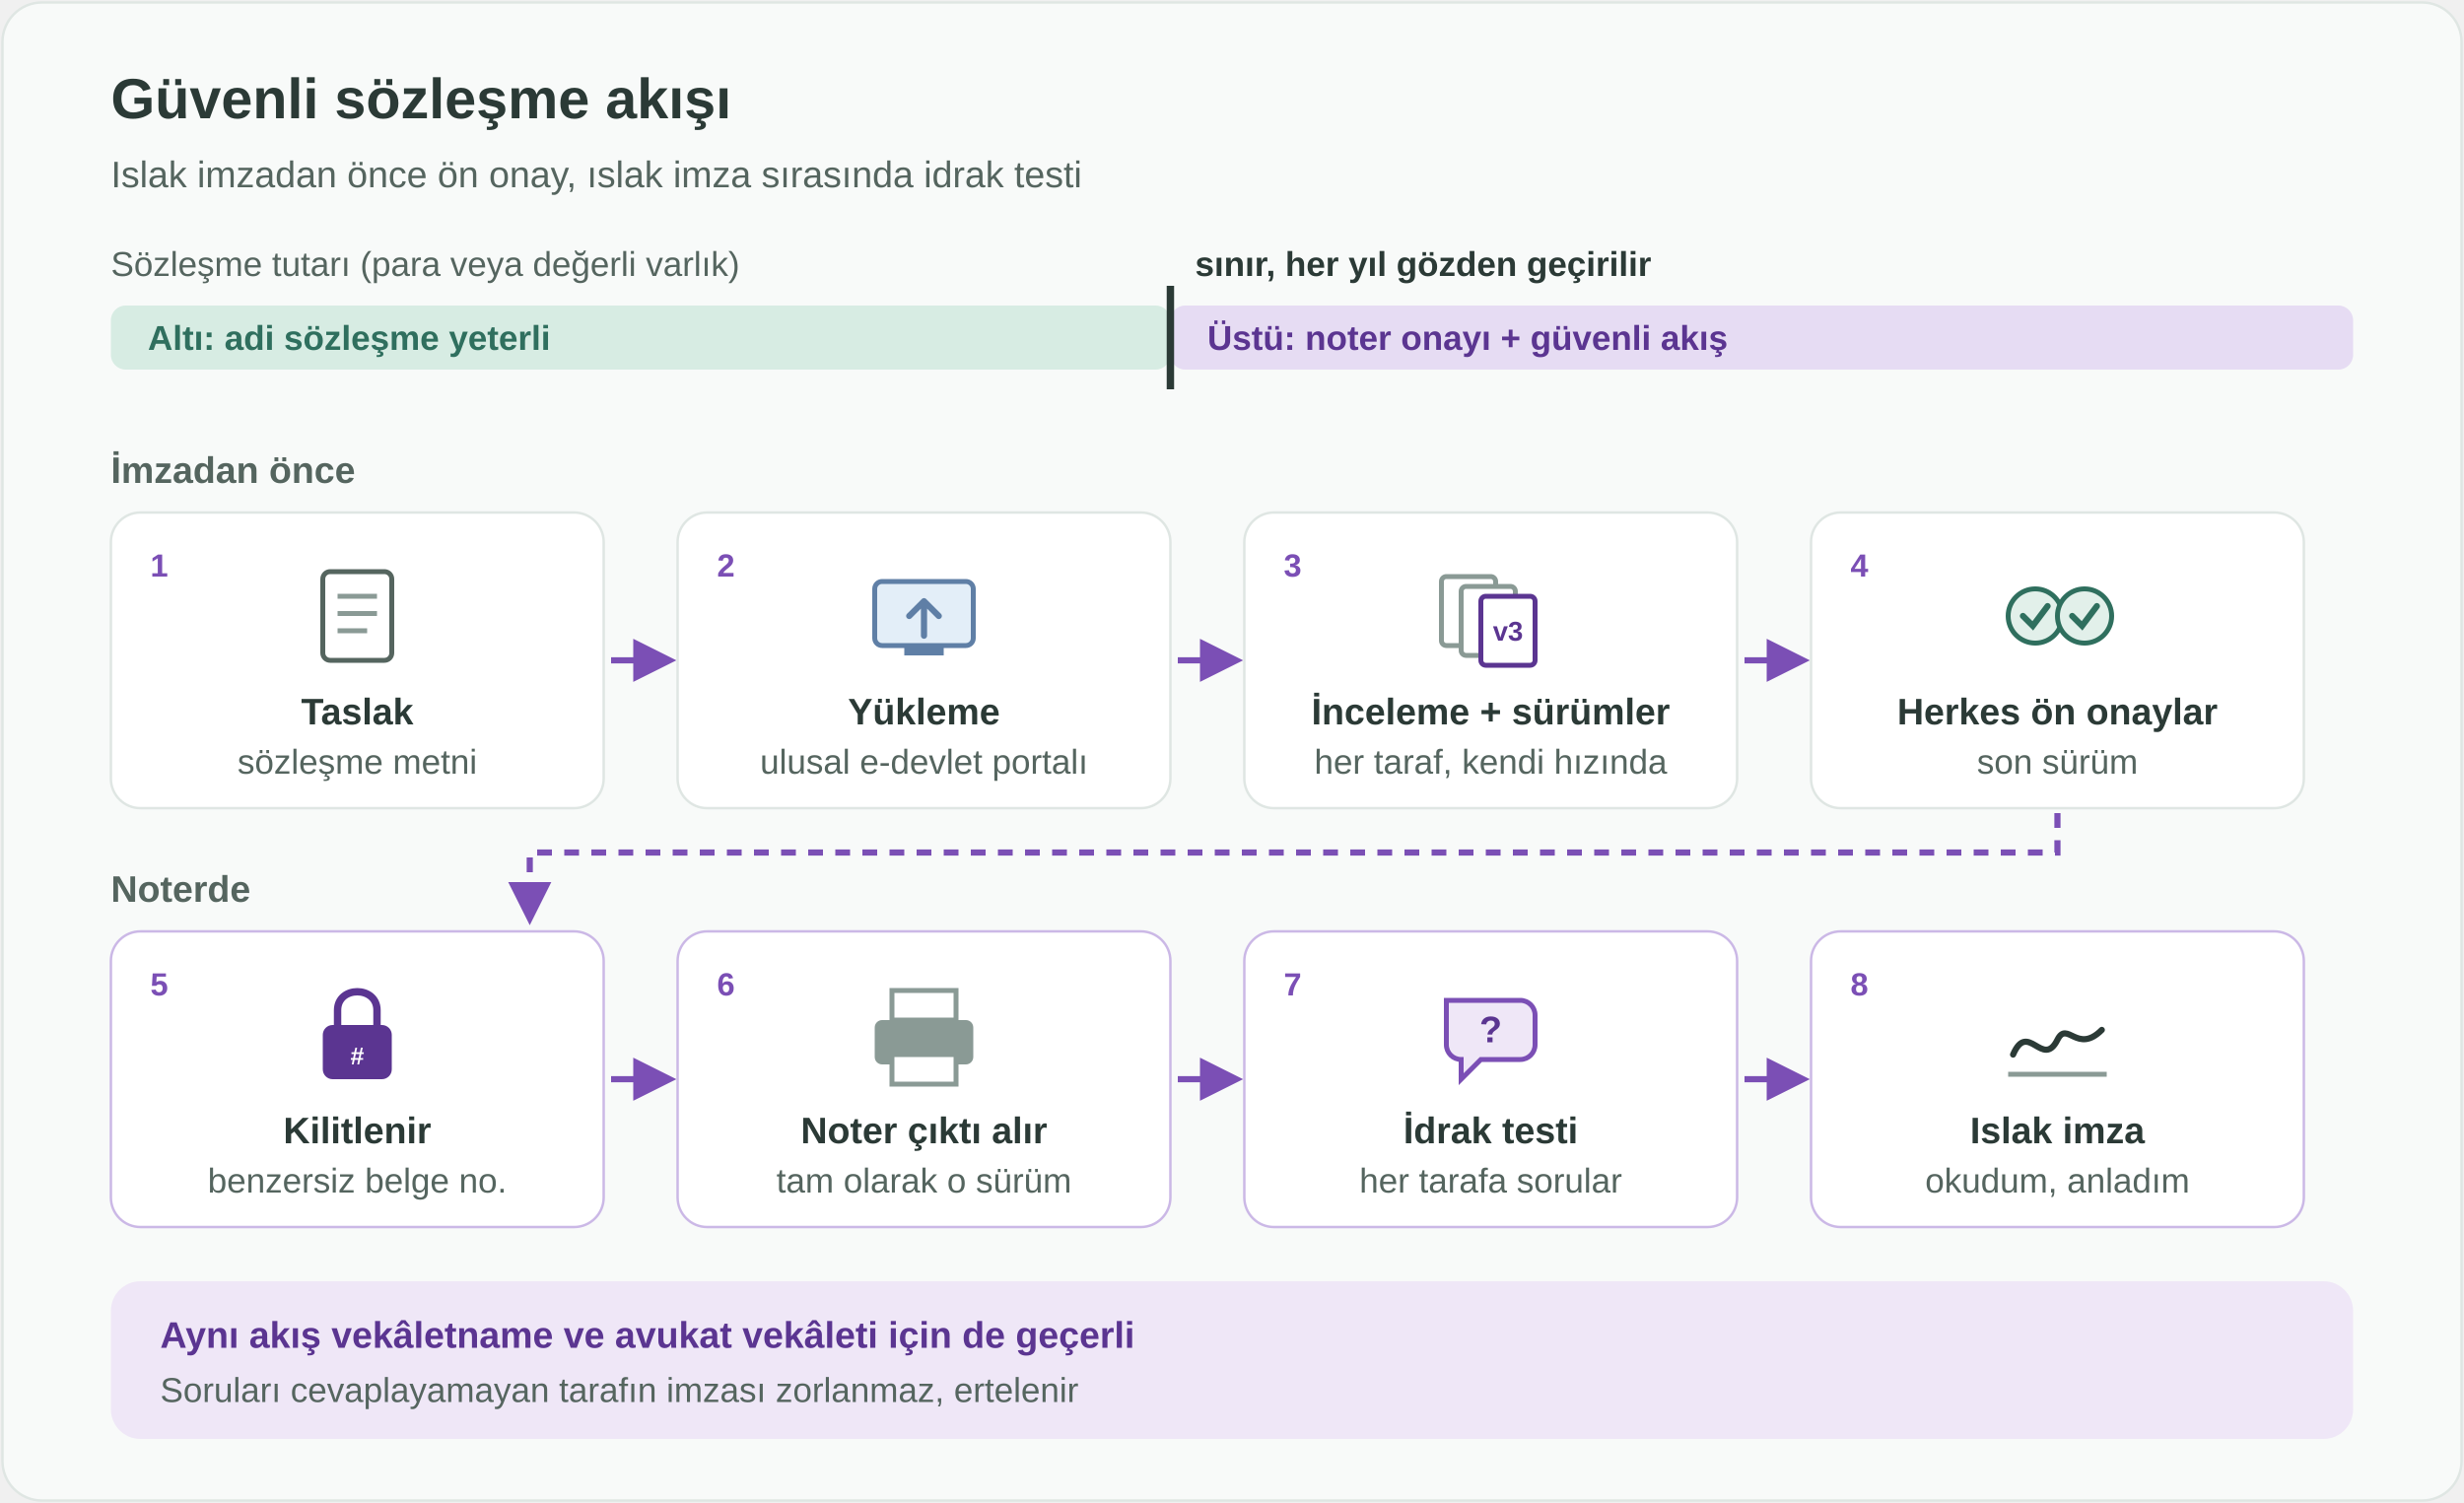
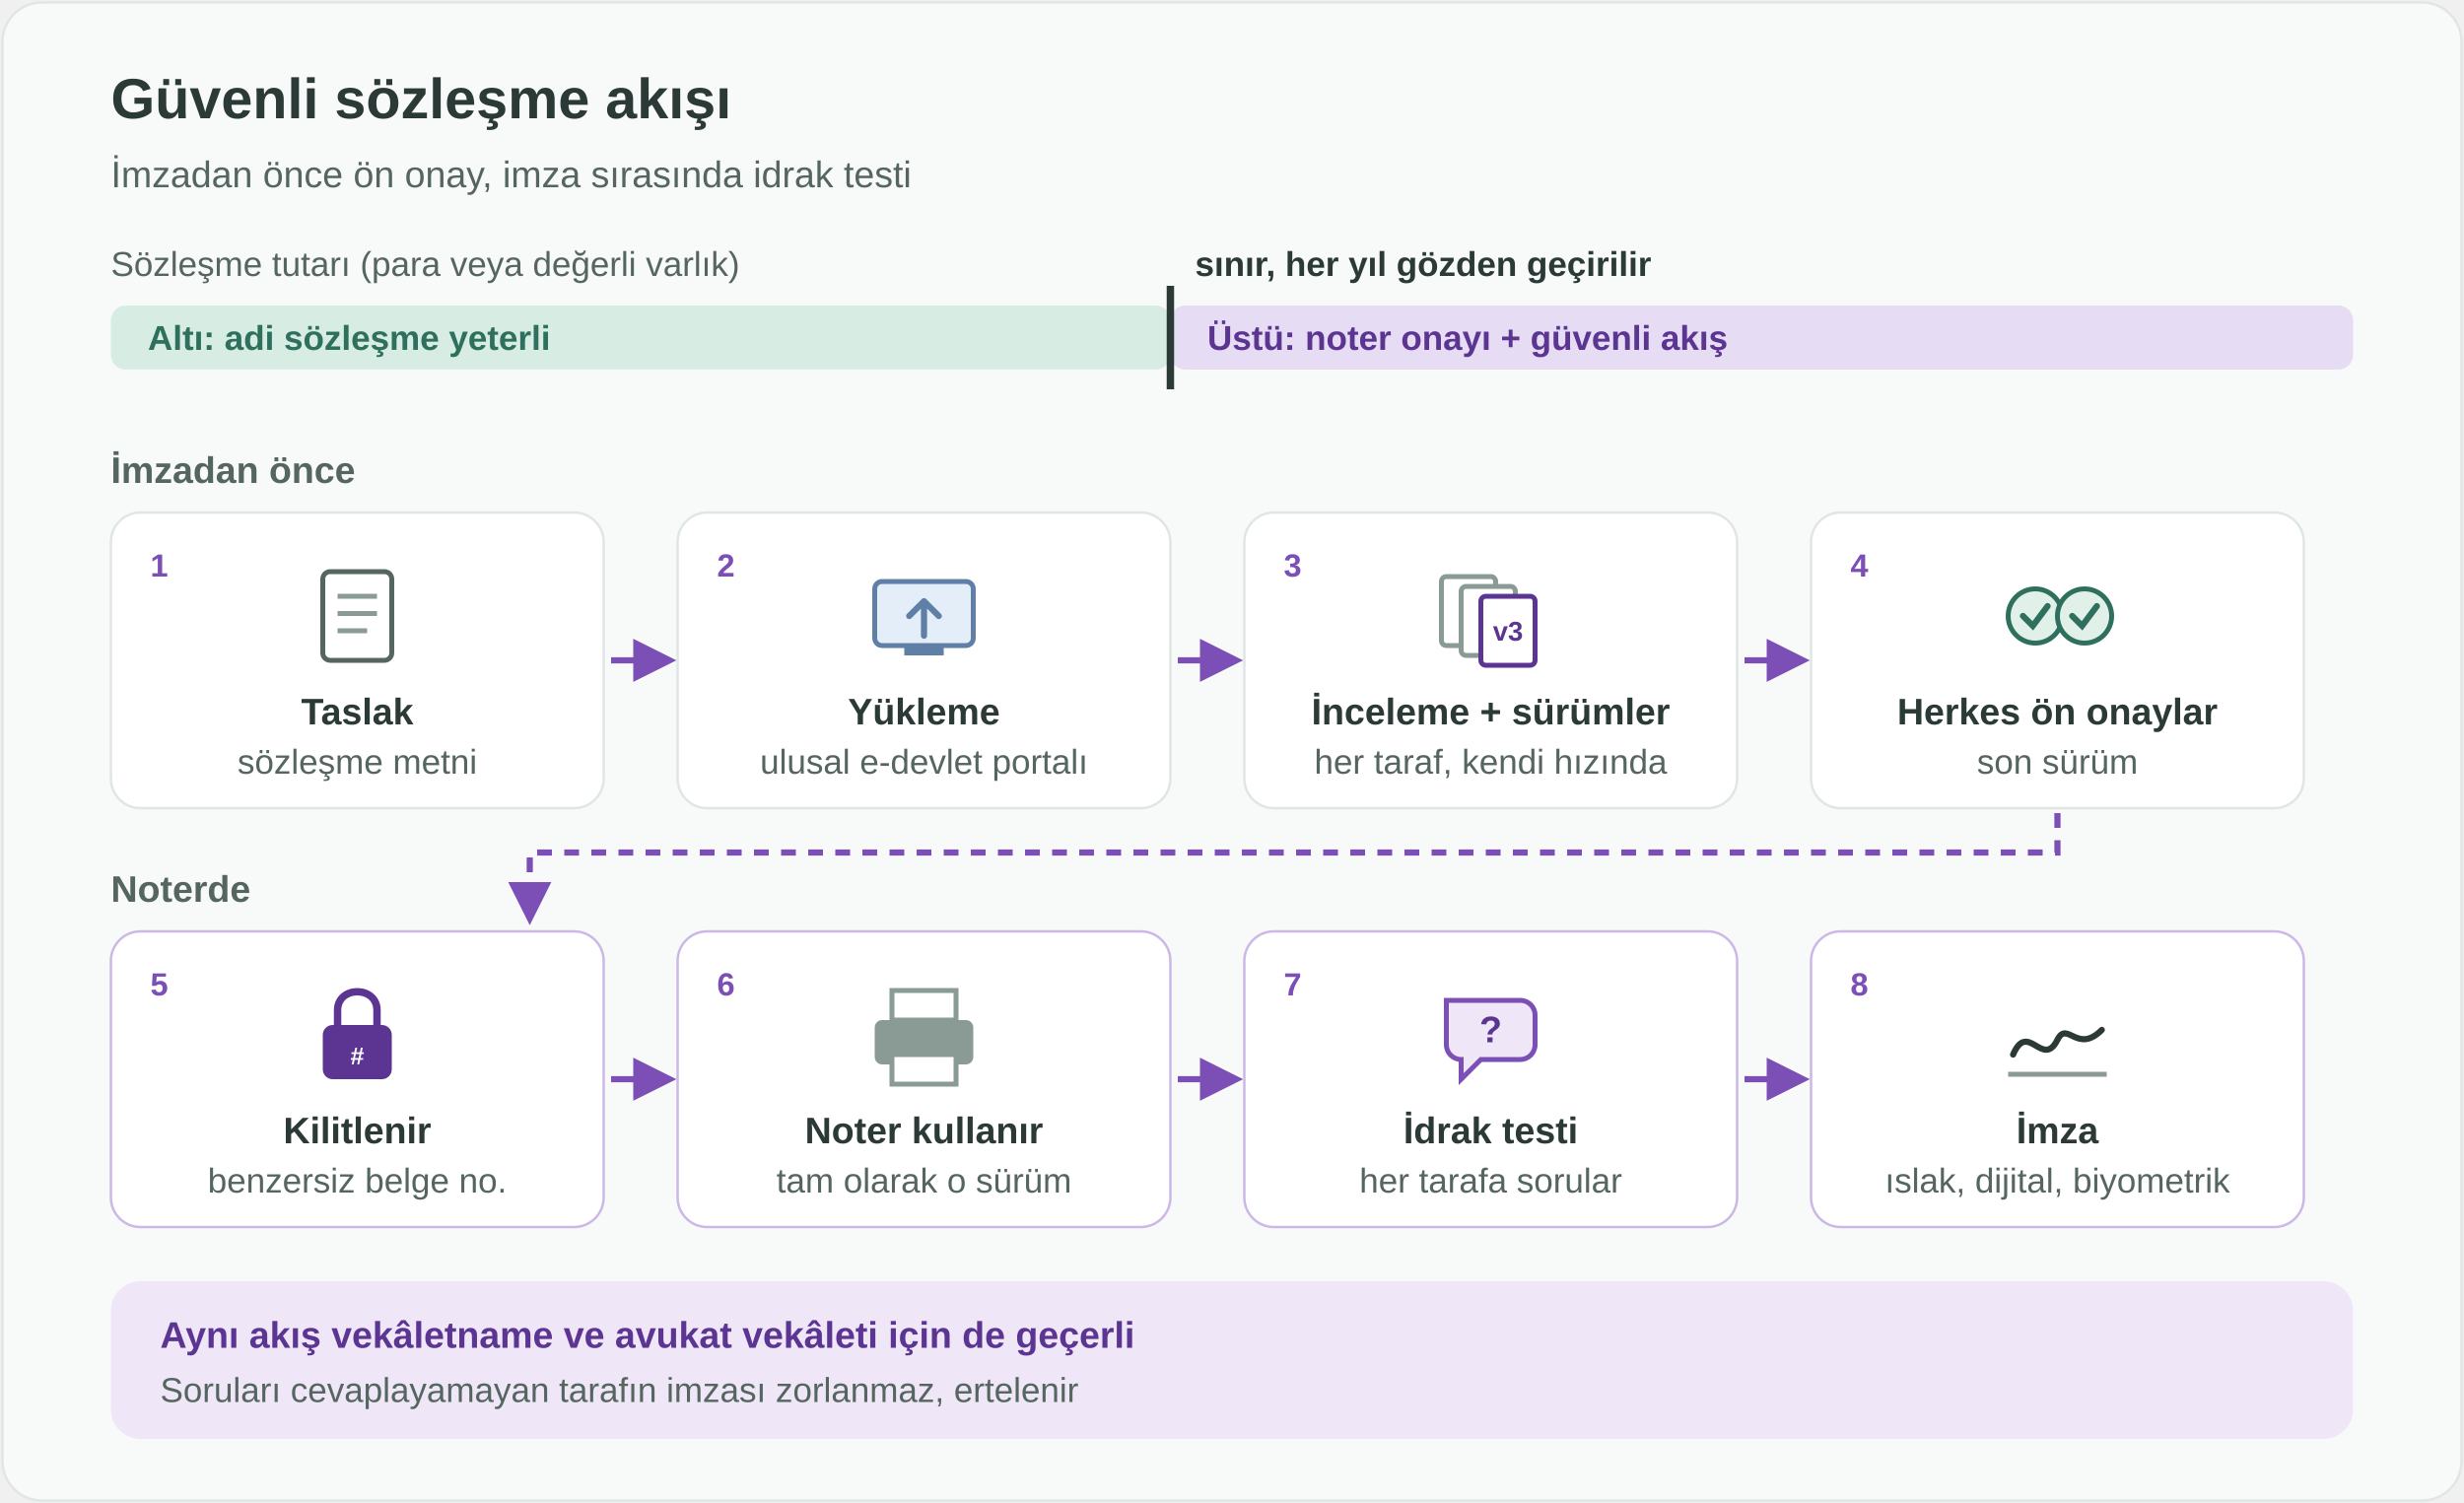
<svg xmlns="http://www.w3.org/2000/svg" viewBox="0 0 1000 610" role="img" aria-labelledby="t d">
  <style>text{font-family:system-ui,-apple-system,"Segoe UI",Arial,sans-serif;fill:#2b3a36}.h{font-size:23px;font-weight:700}.s{font-size:15px;fill:#55655f}.b{font-size:15px;font-weight:700}.m{font-size:14px;fill:#55655f}</style>
  <defs>
    <marker id="ar" viewBox="0 0 10 10" refX="8" refY="5" markerWidth="7" markerHeight="7" orient="auto">
      <path d="M0 0 L10 5 L0 10 z" fill="#7b4fb5" />
    </marker>
  </defs>
  <rect x="1" y="1" width="998" height="608" rx="16" fill="#f8faf9" stroke="#dfe6e3" />
  <text x="45" y="48" class="h">Güvenli sözleşme akışı</text>
-   <text x="45" y="76" class="s">Islak imzadan önce ön onay, ıslak imza sırasında idrak testi</text>
+   <text x="45" y="76" class="s">İmzadan önce ön onay, imza sırasında idrak testi</text>
  <text x="45" y="112" class="m">Sözleşme tutarı (para veya değerli varlık)</text>
  <rect x="45" y="124" width="430" height="26" rx="6" fill="#d7ece3" />
  <rect x="475" y="124" width="480" height="26" rx="6" fill="#e6dcf3" />
  <line x1="475" y1="116" x2="475" y2="158" stroke="#2b3a36" stroke-width="3" />
  <text x="485" y="112" class="m" style="font-weight:700;fill:#2b3a36">sınır, her yıl gözden geçirilir</text>
  <text x="60" y="142" class="m" style="fill:#2f6f5e;font-weight:700">Altı: adi sözleşme yeterli</text>
  <text x="490" y="142" class="m" style="fill:#5b3591;font-weight:700">Üstü: noter onayı + güvenli akış</text>
  <text x="45" y="196" class="b" style="fill:#55655f">İmzadan önce</text>
  <rect x="45" y="208" width="200" height="120" rx="12" fill="#fff" stroke="#dfe6e3" />
  <text x="61" y="234" style="font-size:13px;font-weight:700;fill:#7b4fb5">1</text>
  <g transform="translate(145.0 250)">
    <rect x="-14" y="-18" width="28" height="36" rx="3" fill="#fff" stroke="#55655f" stroke-width="2" />
    <line x1="-8" y1="-8" x2="8" y2="-8" stroke="#8a9a95" stroke-width="2" />
    <line x1="-8" y1="-1" x2="8" y2="-1" stroke="#8a9a95" stroke-width="2" />
    <line x1="-8" y1="6" x2="4" y2="6" stroke="#8a9a95" stroke-width="2" />
  </g>
  <text x="145.0" y="294" class="b" text-anchor="middle">Taslak</text>
  <text x="145.0" y="314" class="m" text-anchor="middle">sözleşme metni</text>
  <line x1="248" y1="268" x2="271" y2="268" stroke="#7b4fb5" stroke-width="2.5" marker-end="url(#ar)" />
  <rect x="275" y="208" width="200" height="120" rx="12" fill="#fff" stroke="#dfe6e3" />
  <text x="291" y="234" style="font-size:13px;font-weight:700;fill:#7b4fb5">2</text>
  <g transform="translate(375.0 250)">
    <rect x="-20" y="-14" width="40" height="26" rx="3" fill="#e3eef8" stroke="#5f7fa6" stroke-width="2" />
    <path d="M0 8 L0 -6 M-6 0 L0 -6 L6 0" fill="none" stroke="#5f7fa6" stroke-width="2.5" stroke-linecap="round" stroke-linejoin="round" />
    <rect x="-8" y="12" width="16" height="4" fill="#5f7fa6" />
  </g>
  <text x="375.0" y="294" class="b" text-anchor="middle">Yükleme</text>
  <text x="375.0" y="314" class="m" text-anchor="middle">ulusal e-devlet portalı</text>
  <line x1="478" y1="268" x2="501" y2="268" stroke="#7b4fb5" stroke-width="2.5" marker-end="url(#ar)" />
  <rect x="505" y="208" width="200" height="120" rx="12" fill="#fff" stroke="#dfe6e3" />
  <text x="521" y="234" style="font-size:13px;font-weight:700;fill:#7b4fb5">3</text>
  <g transform="translate(605.0 250)">
    <rect x="-20" y="-16" width="22" height="28" rx="2" fill="#fff" stroke="#8a9a95" stroke-width="2" />
    <rect x="-12" y="-12" width="22" height="28" rx="2" fill="#fff" stroke="#8a9a95" stroke-width="2" />
    <rect x="-4" y="-8" width="22" height="28" rx="2" fill="#fff" stroke="#5b3591" stroke-width="2" />
    <text x="7" y="10" text-anchor="middle" style="font-size:11px;font-weight:700;fill:#5b3591">v3</text>
  </g>
  <text x="605.0" y="294" class="b" text-anchor="middle">İnceleme + sürümler</text>
  <text x="605.0" y="314" class="m" text-anchor="middle">her taraf, kendi hızında</text>
  <line x1="708" y1="268" x2="731" y2="268" stroke="#7b4fb5" stroke-width="2.5" marker-end="url(#ar)" />
  <rect x="735" y="208" width="200" height="120" rx="12" fill="#fff" stroke="#dfe6e3" />
  <text x="751" y="234" style="font-size:13px;font-weight:700;fill:#7b4fb5">4</text>
  <g transform="translate(835.0 250)">
    <circle cx="-9" r="11" fill="#e2f0ea" stroke="#2f6f5e" stroke-width="2" />
    <path d="M-14 0 L-10 4 L-4 -4" fill="none" stroke="#2f6f5e" stroke-width="2.5" stroke-linecap="round" />
    <circle cx="11" r="11" fill="#e2f0ea" stroke="#2f6f5e" stroke-width="2" />
    <path d="M6 0 L10 4 L16 -4" fill="none" stroke="#2f6f5e" stroke-width="2.5" stroke-linecap="round" />
  </g>
  <text x="835.0" y="294" class="b" text-anchor="middle">Herkes ön onaylar</text>
  <text x="835.0" y="314" class="m" text-anchor="middle">son sürüm</text>
  <text x="45" y="366" class="b" style="fill:#55655f">Noterde</text>
  <rect x="45" y="378" width="200" height="120" rx="12" fill="#fff" stroke="#cbb8e6" />
  <text x="61" y="404" style="font-size:13px;font-weight:700;fill:#7b4fb5">5</text>
  <g transform="translate(145.0 420)">
    <rect x="-14" y="-4" width="28" height="22" rx="4" fill="#5b3591" />
    <path d="M-8 -4 L-8 -10 C-8 -20 8 -20 8 -10 L8 -4" fill="none" stroke="#5b3591" stroke-width="3" />
    <text x="0" y="12" text-anchor="middle" style="font-size:10px;font-weight:700;fill:#fff">#</text>
  </g>
  <text x="145.0" y="464" class="b" text-anchor="middle">Kilitlenir</text>
  <text x="145.0" y="484" class="m" text-anchor="middle">benzersiz belge no.</text>
  <line x1="248" y1="438" x2="271" y2="438" stroke="#7b4fb5" stroke-width="2.5" marker-end="url(#ar)" />
  <rect x="275" y="378" width="200" height="120" rx="12" fill="#fff" stroke="#cbb8e6" />
  <text x="291" y="404" style="font-size:13px;font-weight:700;fill:#7b4fb5">6</text>
  <g transform="translate(375.0 420)">
    <rect x="-20" y="-6" width="40" height="18" rx="3" fill="#8a9a95" />
    <rect x="-13" y="-18" width="26" height="12" fill="#fff" stroke="#8a9a95" stroke-width="2" />
    <rect x="-13" y="8" width="26" height="12" fill="#fff" stroke="#8a9a95" stroke-width="2" />
  </g>
-   <text x="375.0" y="464" class="b" text-anchor="middle">Noter çıktı alır</text>
+   <text x="375.0" y="464" class="b" text-anchor="middle">Noter kullanır</text>
  <text x="375.0" y="484" class="m" text-anchor="middle">tam olarak o sürüm</text>
  <line x1="478" y1="438" x2="501" y2="438" stroke="#7b4fb5" stroke-width="2.5" marker-end="url(#ar)" />
  <rect x="505" y="378" width="200" height="120" rx="12" fill="#fff" stroke="#cbb8e6" />
  <text x="521" y="404" style="font-size:13px;font-weight:700;fill:#7b4fb5">7</text>
  <g transform="translate(605.0 420)">
    <path d="M-18 -14 H12 A6 6 0 0 1 18 -8 V4 A6 6 0 0 1 12 10 H-4 L-12 18 V10 H-12 A6 6 0 0 1 -18 4 Z" fill="#efe7f7" stroke="#7b4fb5" stroke-width="2" />
    <text x="0" y="3" text-anchor="middle" style="font-size:15px;font-weight:700;fill:#5b3591">?</text>
  </g>
  <text x="605.0" y="464" class="b" text-anchor="middle">İdrak testi</text>
  <text x="605.0" y="484" class="m" text-anchor="middle">her tarafa sorular</text>
  <line x1="708" y1="438" x2="731" y2="438" stroke="#7b4fb5" stroke-width="2.5" marker-end="url(#ar)" />
  <rect x="735" y="378" width="200" height="120" rx="12" fill="#fff" stroke="#cbb8e6" />
  <text x="751" y="404" style="font-size:13px;font-weight:700;fill:#7b4fb5">8</text>
  <g transform="translate(835.0 420)">
    <path d="M-18 8 C-12 -6 -6 14 0 2 C4 -6 8 8 18 -2" fill="none" stroke="#2b3a36" stroke-width="2.5" stroke-linecap="round" />
    <line x1="-20" y1="16" x2="20" y2="16" stroke="#8a9a95" stroke-width="2" />
  </g>
-   <text x="835.0" y="464" class="b" text-anchor="middle">Islak imza</text>
-   <text x="835.0" y="484" class="m" text-anchor="middle">okudum, anladım</text>
+   <text x="835.0" y="464" class="b" text-anchor="middle">İmza</text>
+   <text x="835.0" y="484" class="m" text-anchor="middle">ıslak, dijital, biyometrik</text>
  <path d="M835.0 330 L835.0 346 L215 346 L215 372" fill="none" stroke="#7b4fb5" stroke-width="2.5" stroke-dasharray="6 5" marker-end="url(#ar)" />
  <rect x="45" y="520" width="910" height="64" rx="12" fill="#efe7f7" />
  <text x="65" y="547" class="b" style="fill:#5b3591">Aynı akış vekâletname ve avukat vekâleti için de geçerli</text>
  <text x="65" y="569" class="m">Soruları cevaplayamayan tarafın imzası zorlanmaz, ertelenir</text>
</svg>
